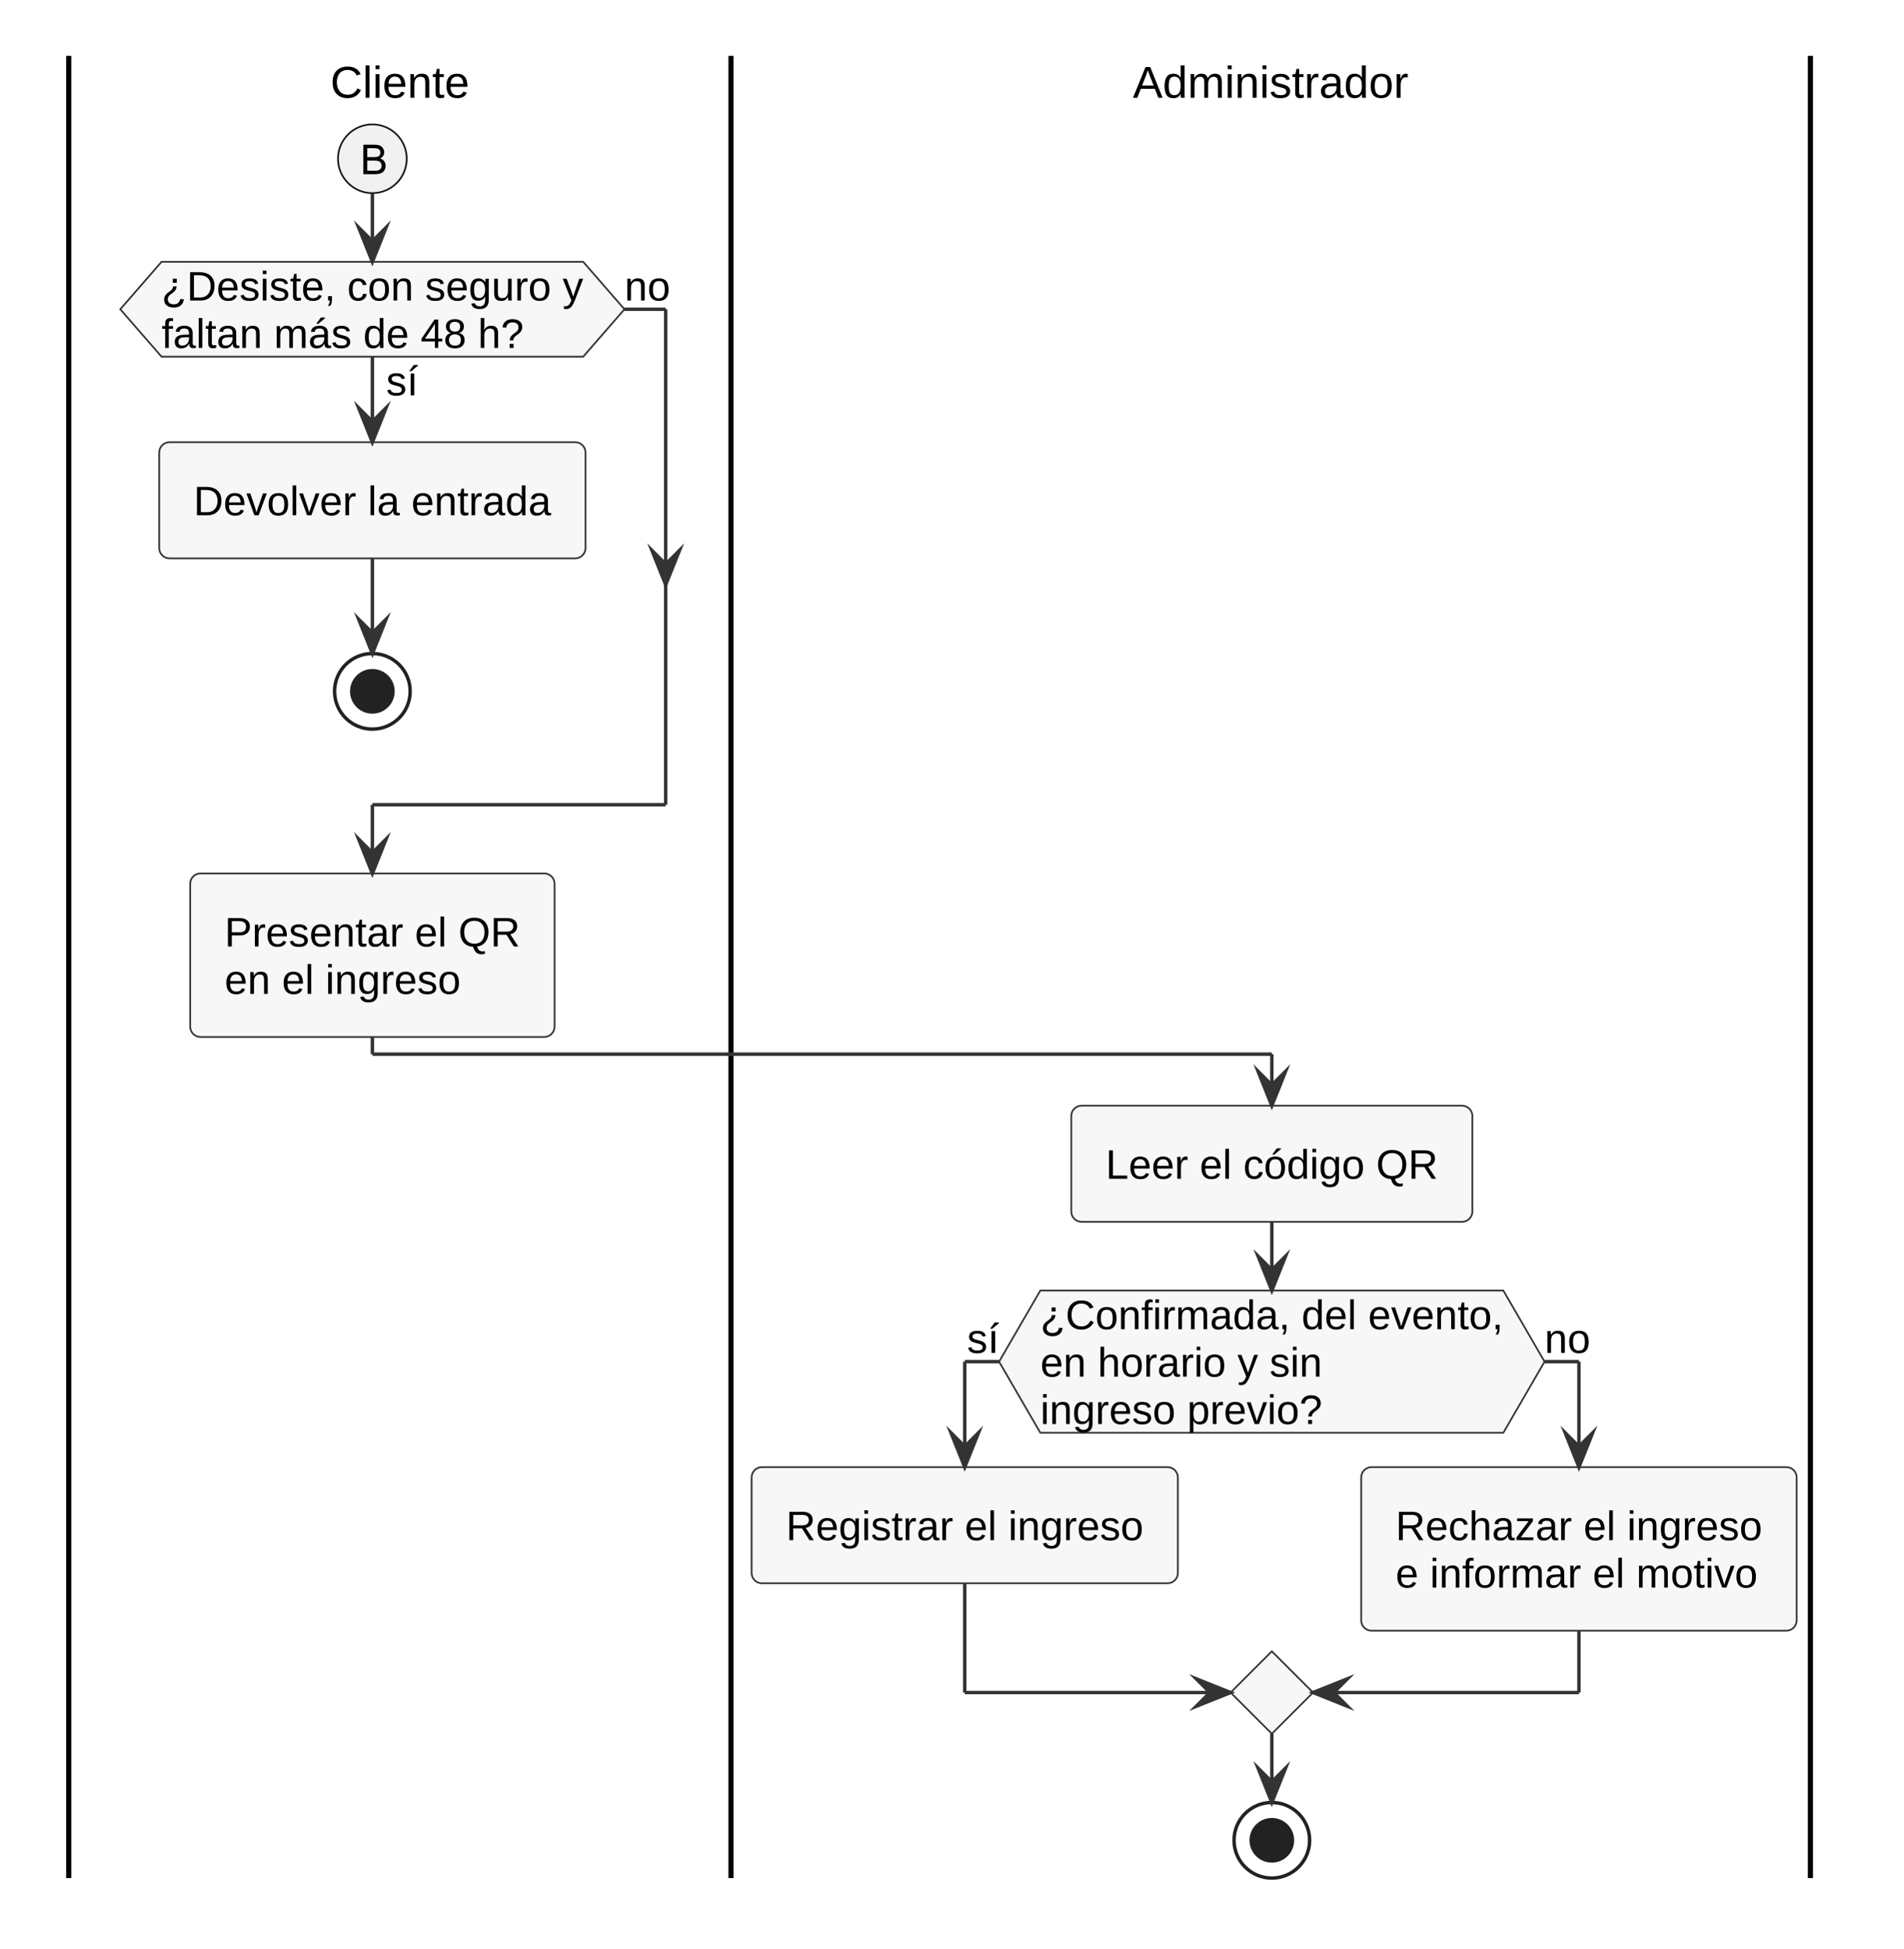
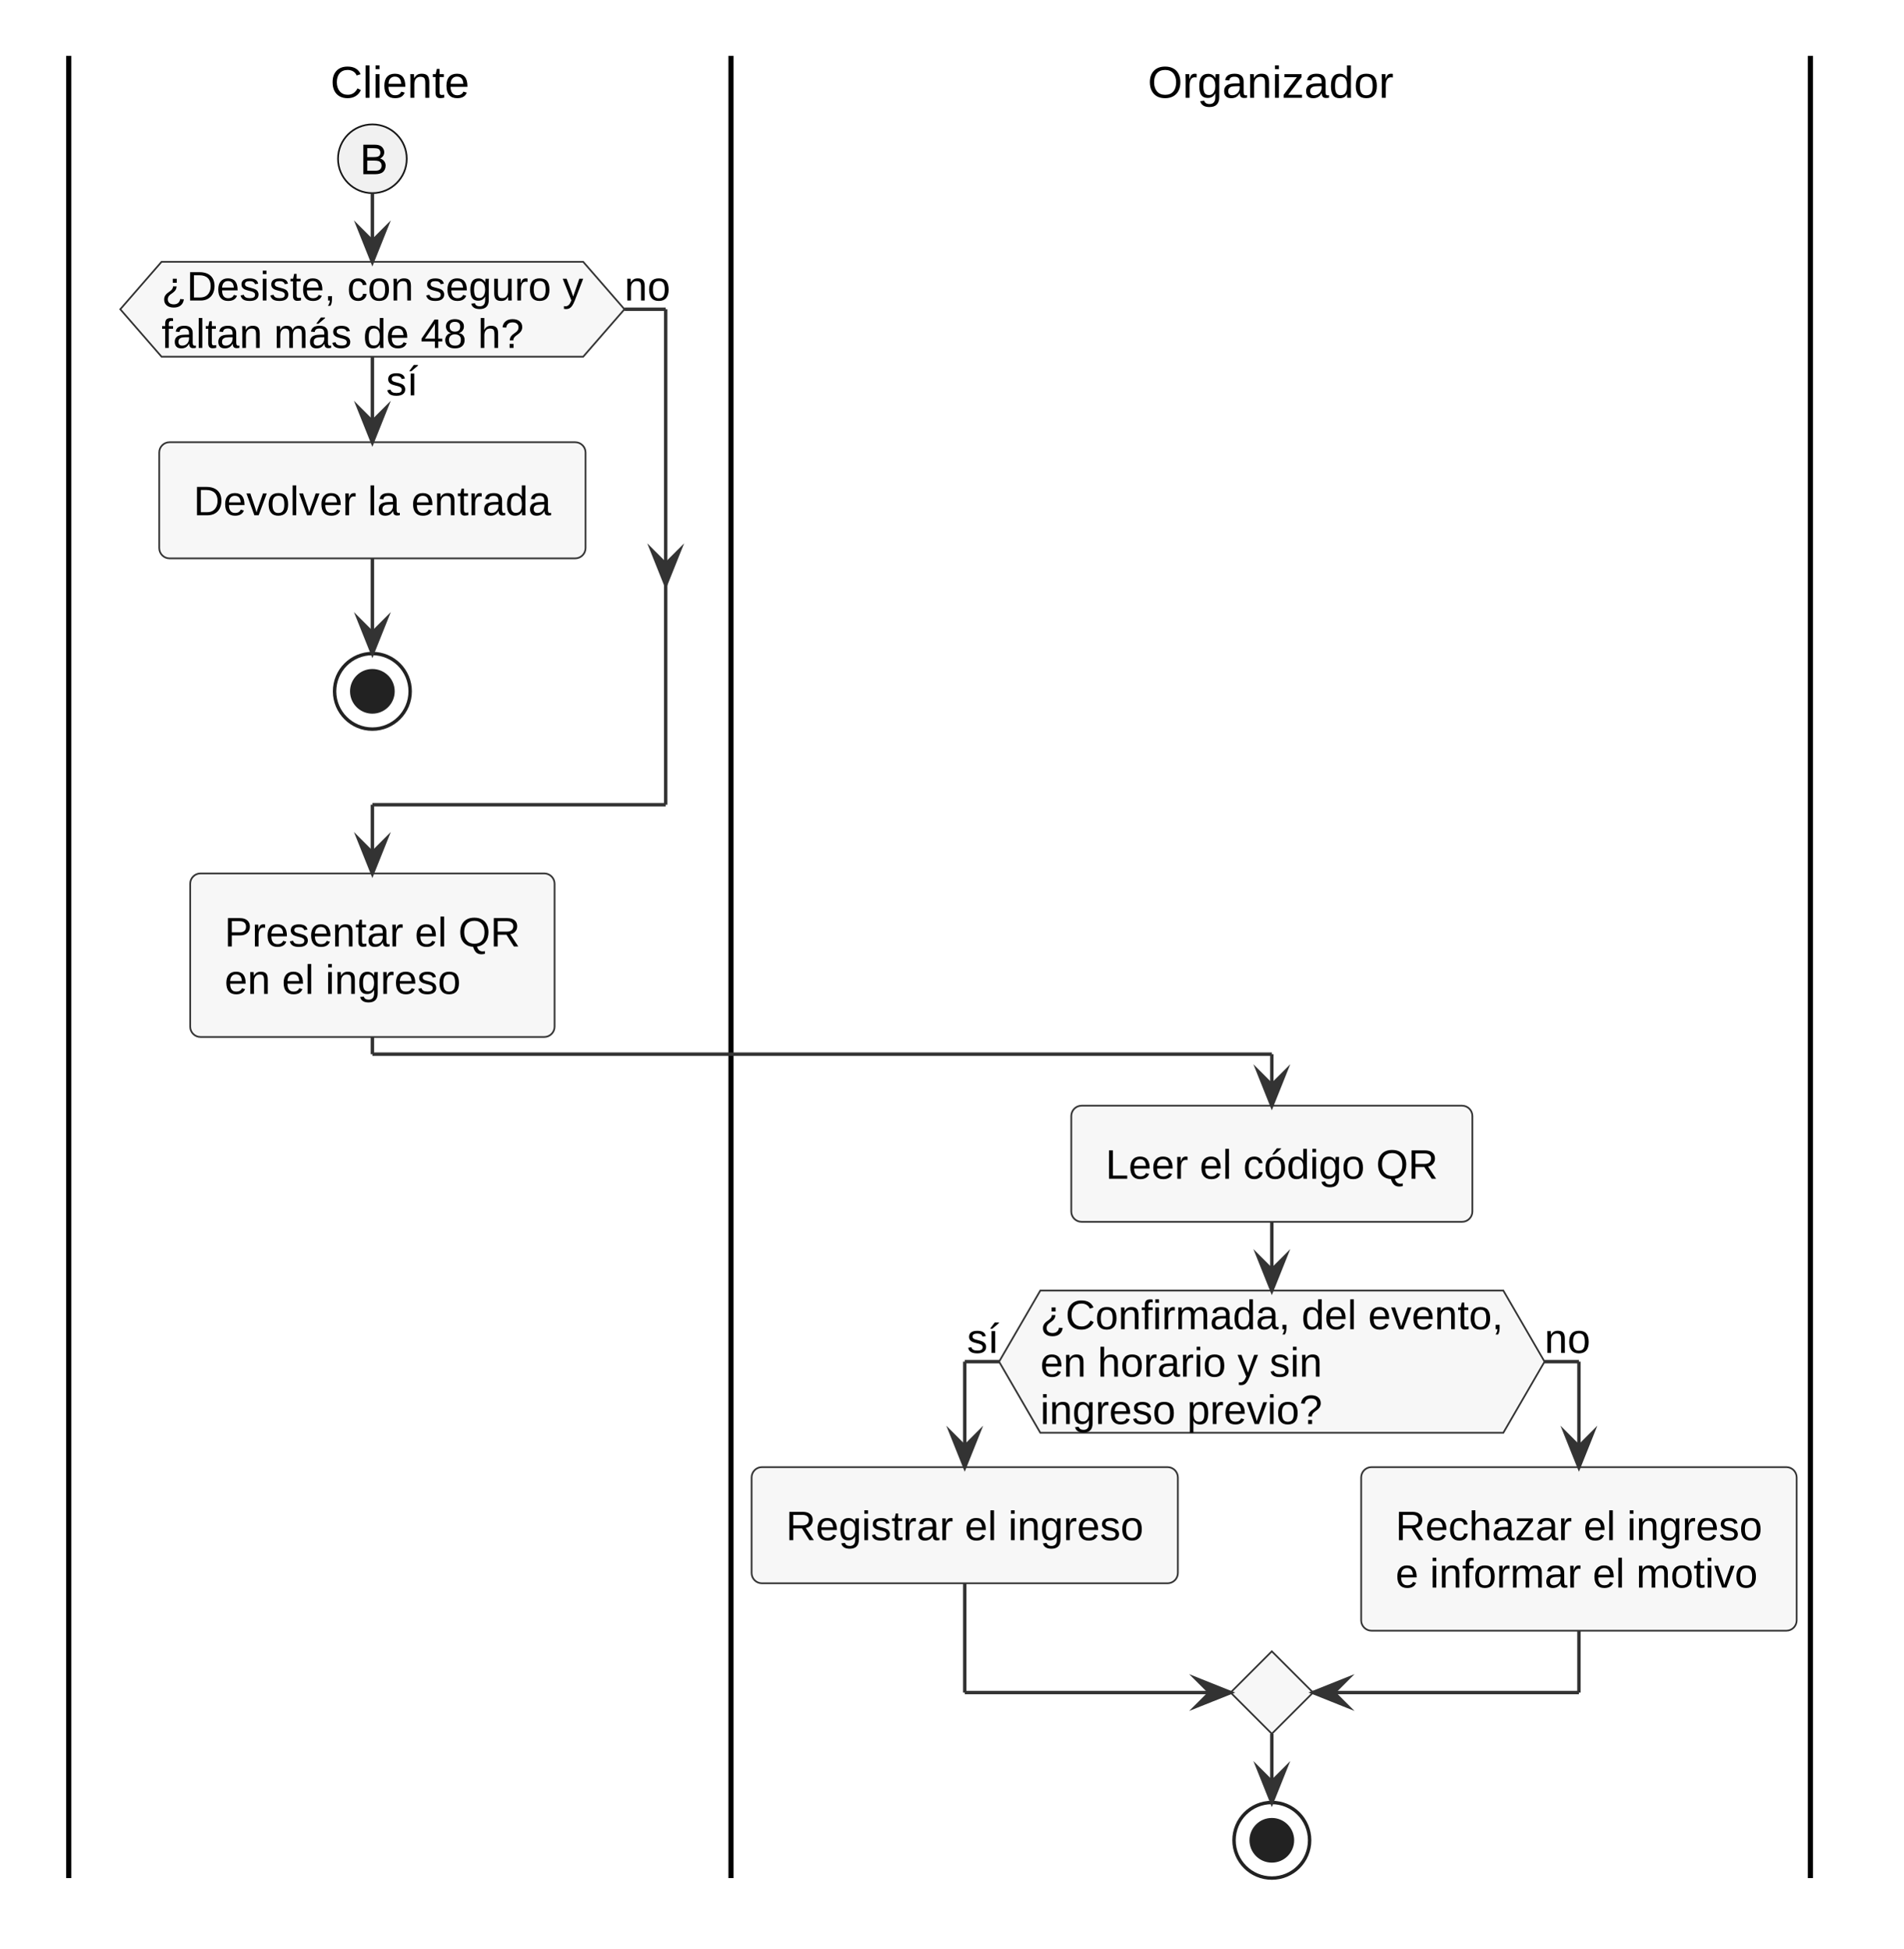
<svg xmlns="http://www.w3.org/2000/svg" version="1.1" data-diagram-type="ACTIVITY" style="width:554px;height:567px;background:#FFFFFF;" width="554px" height="567px" viewBox="0 0 554 567" zoomAndPan="magnify" preserveAspectRatio="none" contentStyleType="text/css">
  <defs />
  <g font-family="sans-serif" lengthAdjust="spacing">
    <rect x="20" y="16.255" width="507.645" height="14.949" fill="none" style="stroke:none;" />
    <ellipse cx="108.359" cy="46.204" rx="10" ry="10" fill="#F1F1F1" style="stroke:#181818;stroke-width:0.5;" />
    <path d="M105.734,50.704 L105.734,42.11 L108.969,42.11 Q109.953,42.11 110.547,42.375 Q111.141,42.641 111.469,43.188 Q111.813,43.719 111.813,44.313 Q111.813,44.86 111.516,45.344 Q111.219,45.829 110.609,46.125 Q111.391,46.36 111.797,46.922 Q112.219,47.469 112.219,48.219 Q112.219,48.813 111.969,49.344 Q111.719,49.86 111.344,50.141 Q110.969,50.422 110.391,50.563 Q109.828,50.704 109.016,50.704 L105.734,50.704 Z M106.875,45.719 L108.734,45.719 Q109.484,45.719 109.813,45.625 Q110.25,45.5 110.469,45.204 Q110.688,44.891 110.688,44.438 Q110.688,44.016 110.484,43.688 Q110.281,43.36 109.891,43.25 Q109.516,43.125 108.594,43.125 L106.875,43.125 L106.875,45.719 Z M106.875,49.688 L109.016,49.688 Q109.563,49.688 109.781,49.641 Q110.188,49.579 110.438,49.422 Q110.703,49.25 110.875,48.938 Q111.047,48.625 111.047,48.219 Q111.047,47.735 110.797,47.375 Q110.563,47.016 110.125,46.875 Q109.688,46.735 108.859,46.735 L106.875,46.735 L106.875,49.688 Z " fill="#000" />
    <rect x="46.331" y="128.701" width="124.057" height="33.799" fill="#F7F7F7" style="stroke:#333;stroke-width:0.5;" rx="3" ry="3" />
    <text x="56.331" y="149.957" fill="#000" font-size="12" textLength="104.057" font-family="Arial">Devolver la entrada</text>
    <ellipse cx="108.359" cy="201.201" rx="11" ry="11" fill="none" style="stroke:#222;stroke-width:1;" />
    <ellipse cx="108.359" cy="201.201" rx="6" ry="6" fill="#222" style="stroke:#222;stroke-width:1;" />
    <polygon points="47,76.204,169.719,76.204,181.719,90.002,169.719,103.801,47,103.801,35,90.002,47,76.204" fill="#F7F7F7" style="stroke:#333;stroke-width:0.5;stroke-linejoin:miter;stroke-miterlimit:10;" />
    <text x="112.359" y="115.057" fill="#000" font-size="12" textLength="9.334" font-family="Arial">sí</text>
    <text x="47" y="87.459" fill="#000" font-size="12" textLength="122.719" font-family="Arial">¿Desiste, con seguro y</text>
    <text x="47" y="101.258" fill="#000" font-size="12" textLength="105.404" font-family="Arial">faltan más de 48 h?</text>
    <text x="181.719" y="87.459" fill="#000" font-size="12" textLength="13.348" font-family="Arial">no</text>
    <rect x="55.343" y="254.201" width="106.033" height="47.598" fill="#F7F7F7" style="stroke:#333;stroke-width:0.5;" rx="3" ry="3" />
    <text x="65.343" y="275.457" fill="#000" font-size="12" textLength="86.033" font-family="Arial">Presentar el QR</text>
    <text x="65.343" y="289.255" fill="#000" font-size="12" textLength="68.713" font-family="Arial">en el ingreso</text>
    <line x1="20" y1="16.255" x2="20" y2="546.591" style="stroke:#000;stroke-width:1.5;" />
    <rect x="311.749" y="321.798" width="116.721" height="33.799" fill="#F7F7F7" style="stroke:#333;stroke-width:0.5;" rx="3" ry="3" />
    <text x="321.749" y="343.054" fill="#000" font-size="12" textLength="96.721" font-family="Arial">Leer el código QR</text>
    <polygon points="302.741,375.597,437.478,375.597,449.478,396.295,437.478,416.994,302.741,416.994,290.741,396.295,302.741,375.597" fill="#F7F7F7" style="stroke:#333;stroke-width:0.5;stroke-linejoin:miter;stroke-miterlimit:10;" />
    <text x="302.741" y="386.853" fill="#000" font-size="12" textLength="134.736" font-family="Arial">¿Confirmada, del evento,</text>
    <text x="302.741" y="400.652" fill="#000" font-size="12" textLength="82.043" font-family="Arial">en horario y sin</text>
    <text x="302.741" y="414.451" fill="#000" font-size="12" textLength="82.049" font-family="Arial">ingreso previo?</text>
    <text x="281.407" y="393.752" fill="#000" font-size="12" textLength="9.334" font-family="Arial">sí</text>
    <text x="449.478" y="393.752" fill="#000" font-size="12" textLength="13.348" font-family="Arial">no</text>
    <rect x="218.719" y="426.994" width="124.045" height="33.799" fill="#F7F7F7" style="stroke:#333;stroke-width:0.5;" rx="3" ry="3" />
    <text x="228.719" y="448.25" fill="#000" font-size="12" textLength="104.045" font-family="Arial">Registrar el ingreso</text>
    <rect x="396.116" y="426.994" width="126.723" height="47.598" fill="#F7F7F7" style="stroke:#333;stroke-width:0.5;" rx="3" ry="3" />
    <text x="406.116" y="448.25" fill="#000" font-size="12" textLength="106.723" font-family="Arial">Rechazar el ingreso</text>
    <text x="406.116" y="462.048" fill="#000" font-size="12" textLength="105.369" font-family="Arial">e informar el motivo</text>
    <polygon points="370.109,480.591,382.109,492.591,370.109,504.591,358.109,492.591,370.109,480.591" fill="#F7F7F7" style="stroke:#333;stroke-width:0.5;stroke-linejoin:miter;stroke-miterlimit:10;" />
    <ellipse cx="370.109" cy="535.591" rx="11" ry="11" fill="none" style="stroke:#222;stroke-width:1;" />
    <ellipse cx="370.109" cy="535.591" rx="6" ry="6" fill="#222" style="stroke:#222;stroke-width:1;" />
    <line x1="212.719" y1="16.255" x2="212.719" y2="546.591" style="stroke:#000;stroke-width:1.5;" />
    <line x1="526.839" y1="16.255" x2="526.839" y2="546.591" style="stroke:#000;stroke-width:1.5;" />
    <line x1="108.359" y1="162.5" x2="108.359" y2="190.201" style="stroke:#333;stroke-width:1;" />
    <polygon points="104.359,180.201,108.359,190.201,112.359,180.201,108.359,184.201" fill="#333" style="stroke:#333;stroke-width:1;stroke-linejoin:miter;stroke-miterlimit:10;" />
    <line x1="108.359" y1="103.801" x2="108.359" y2="128.701" style="stroke:#333;stroke-width:1;" />
    <polygon points="104.359,118.701,108.359,128.701,112.359,118.701,108.359,122.701" fill="#333" style="stroke:#333;stroke-width:1;stroke-linejoin:miter;stroke-miterlimit:10;" />
    <line x1="181.719" y1="90.002" x2="193.719" y2="90.002" style="stroke:#333;stroke-width:1;" />
    <polygon points="189.719,160.201,193.719,170.201,197.719,160.201,193.719,164.201" fill="#333" style="stroke:#333;stroke-width:1;stroke-linejoin:miter;stroke-miterlimit:10;" />
    <line x1="193.719" y1="90.002" x2="193.719" y2="234.201" style="stroke:#333;stroke-width:1;" />
    <line x1="193.719" y1="234.201" x2="108.359" y2="234.201" style="stroke:#333;stroke-width:1;" />
    <line x1="108.359" y1="234.201" x2="108.359" y2="254.201" style="stroke:#333;stroke-width:1;" />
    <polygon points="104.359,244.201,108.359,254.201,112.359,244.201,108.359,248.201" fill="#333" style="stroke:#333;stroke-width:1;stroke-linejoin:miter;stroke-miterlimit:10;" />
    <line x1="108.359" y1="56.204" x2="108.359" y2="76.204" style="stroke:#333;stroke-width:1;" />
    <polygon points="104.359,66.204,108.359,76.204,112.359,66.204,108.359,70.204" fill="#333" style="stroke:#333;stroke-width:1;stroke-linejoin:miter;stroke-miterlimit:10;" />
    <line x1="290.741" y1="396.295" x2="280.741" y2="396.295" style="stroke:#333;stroke-width:1;" />
    <line x1="280.741" y1="396.295" x2="280.741" y2="426.994" style="stroke:#333;stroke-width:1;" />
    <polygon points="276.741,416.994,280.741,426.994,284.741,416.994,280.741,420.994" fill="#333" style="stroke:#333;stroke-width:1;stroke-linejoin:miter;stroke-miterlimit:10;" />
    <line x1="449.478" y1="396.295" x2="459.478" y2="396.295" style="stroke:#333;stroke-width:1;" />
    <line x1="459.478" y1="396.295" x2="459.478" y2="426.994" style="stroke:#333;stroke-width:1;" />
    <polygon points="455.478,416.994,459.478,426.994,463.478,416.994,459.478,420.994" fill="#333" style="stroke:#333;stroke-width:1;stroke-linejoin:miter;stroke-miterlimit:10;" />
    <line x1="280.741" y1="460.792" x2="280.741" y2="492.591" style="stroke:#333;stroke-width:1;" />
    <line x1="280.741" y1="492.591" x2="358.109" y2="492.591" style="stroke:#333;stroke-width:1;" />
    <polygon points="348.109,488.591,358.109,492.591,348.109,496.591,352.109,492.591" fill="#333" style="stroke:#333;stroke-width:1;stroke-linejoin:miter;stroke-miterlimit:10;" />
    <line x1="459.478" y1="474.591" x2="459.478" y2="492.591" style="stroke:#333;stroke-width:1;" />
    <line x1="459.478" y1="492.591" x2="382.109" y2="492.591" style="stroke:#333;stroke-width:1;" />
    <polygon points="392.109,488.591,382.109,492.591,392.109,496.591,388.109,492.591" fill="#333" style="stroke:#333;stroke-width:1;stroke-linejoin:miter;stroke-miterlimit:10;" />
    <line x1="370.109" y1="355.597" x2="370.109" y2="375.597" style="stroke:#333;stroke-width:1;" />
    <polygon points="366.109,365.597,370.109,375.597,374.109,365.597,370.109,369.597" fill="#333" style="stroke:#333;stroke-width:1;stroke-linejoin:miter;stroke-miterlimit:10;" />
    <line x1="370.109" y1="504.591" x2="370.109" y2="524.591" style="stroke:#333;stroke-width:1;" />
    <polygon points="366.109,514.591,370.109,524.591,374.109,514.591,370.109,518.591" fill="#333" style="stroke:#333;stroke-width:1;stroke-linejoin:miter;stroke-miterlimit:10;" />
    <line x1="108.359" y1="301.798" x2="108.359" y2="306.798" style="stroke:#333;stroke-width:1;" />
    <line x1="108.359" y1="306.798" x2="370.109" y2="306.798" style="stroke:#333;stroke-width:1;" />
    <line x1="370.109" y1="306.798" x2="370.109" y2="321.798" style="stroke:#333;stroke-width:1;" />
    <polygon points="366.109,311.798,370.109,321.798,374.109,311.798,370.109,315.798" fill="#333" style="stroke:#333;stroke-width:1;stroke-linejoin:miter;stroke-miterlimit:10;" />
    <text x="96.126" y="28.449" fill="#000" font-size="13" textLength="40.466" font-family="Arial">Cliente</text>
-     <text x="329.681" y="28.449" fill="#000" font-size="13" textLength="80.196" font-family="Arial">Administrador</text>
+     <text x="334.01" y="28.449" fill="#000" font-size="13" textLength="71.538" font-family="Arial">Organizador</text>
  </g>
</svg>
